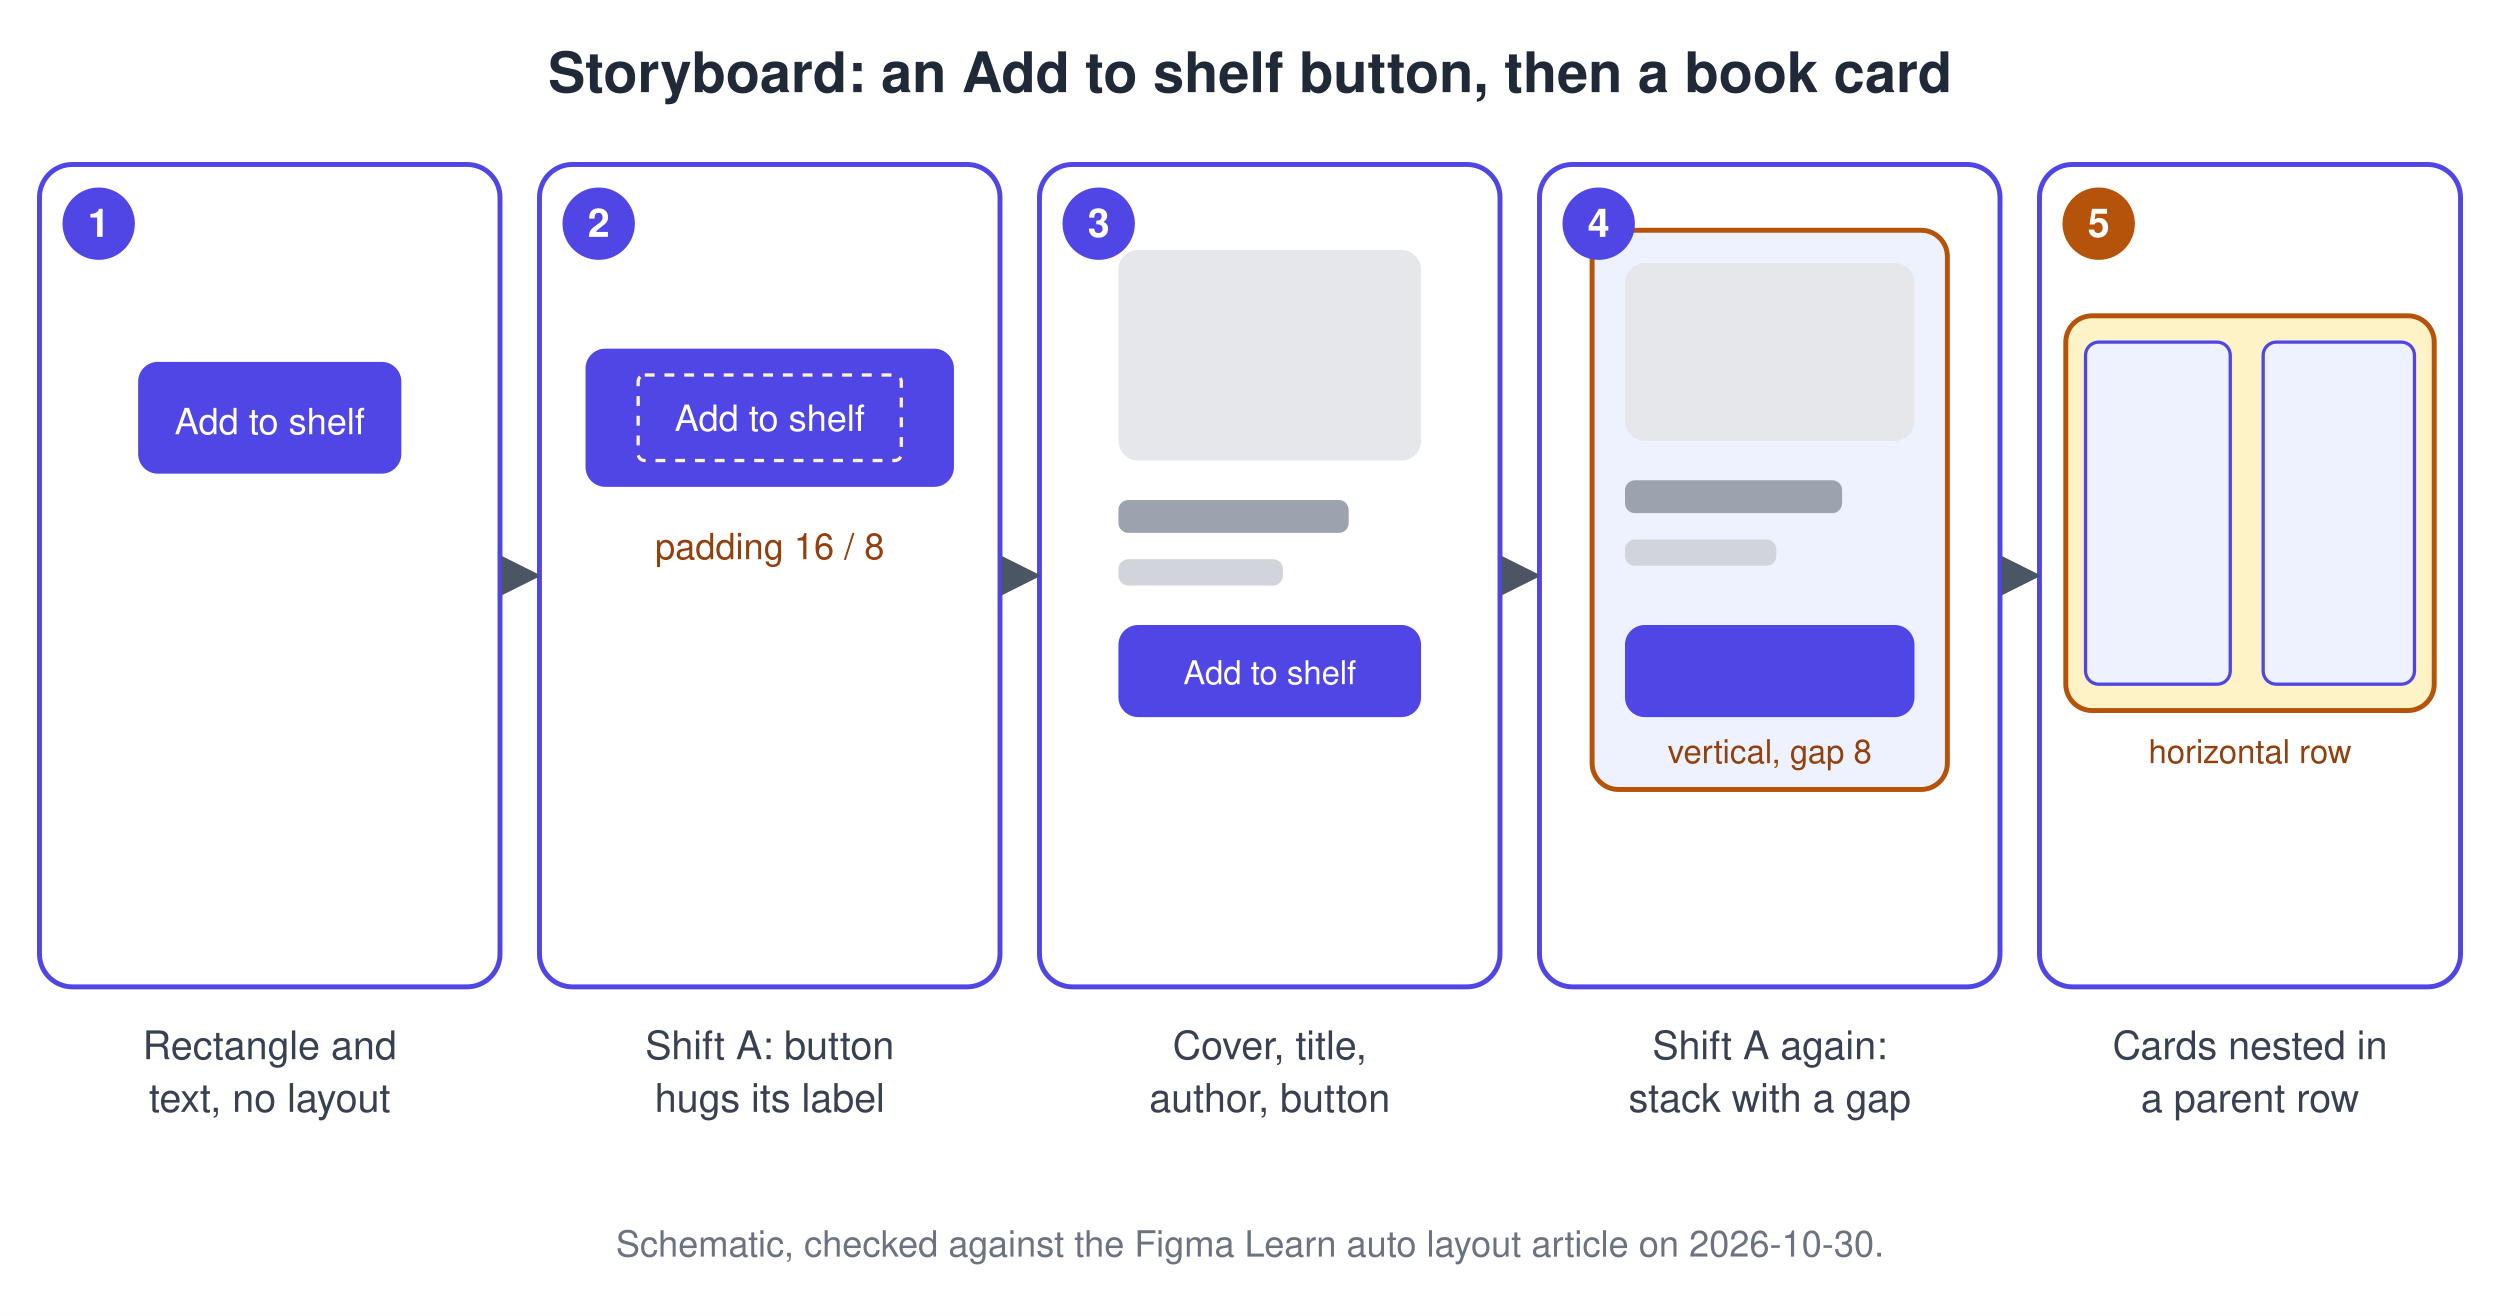
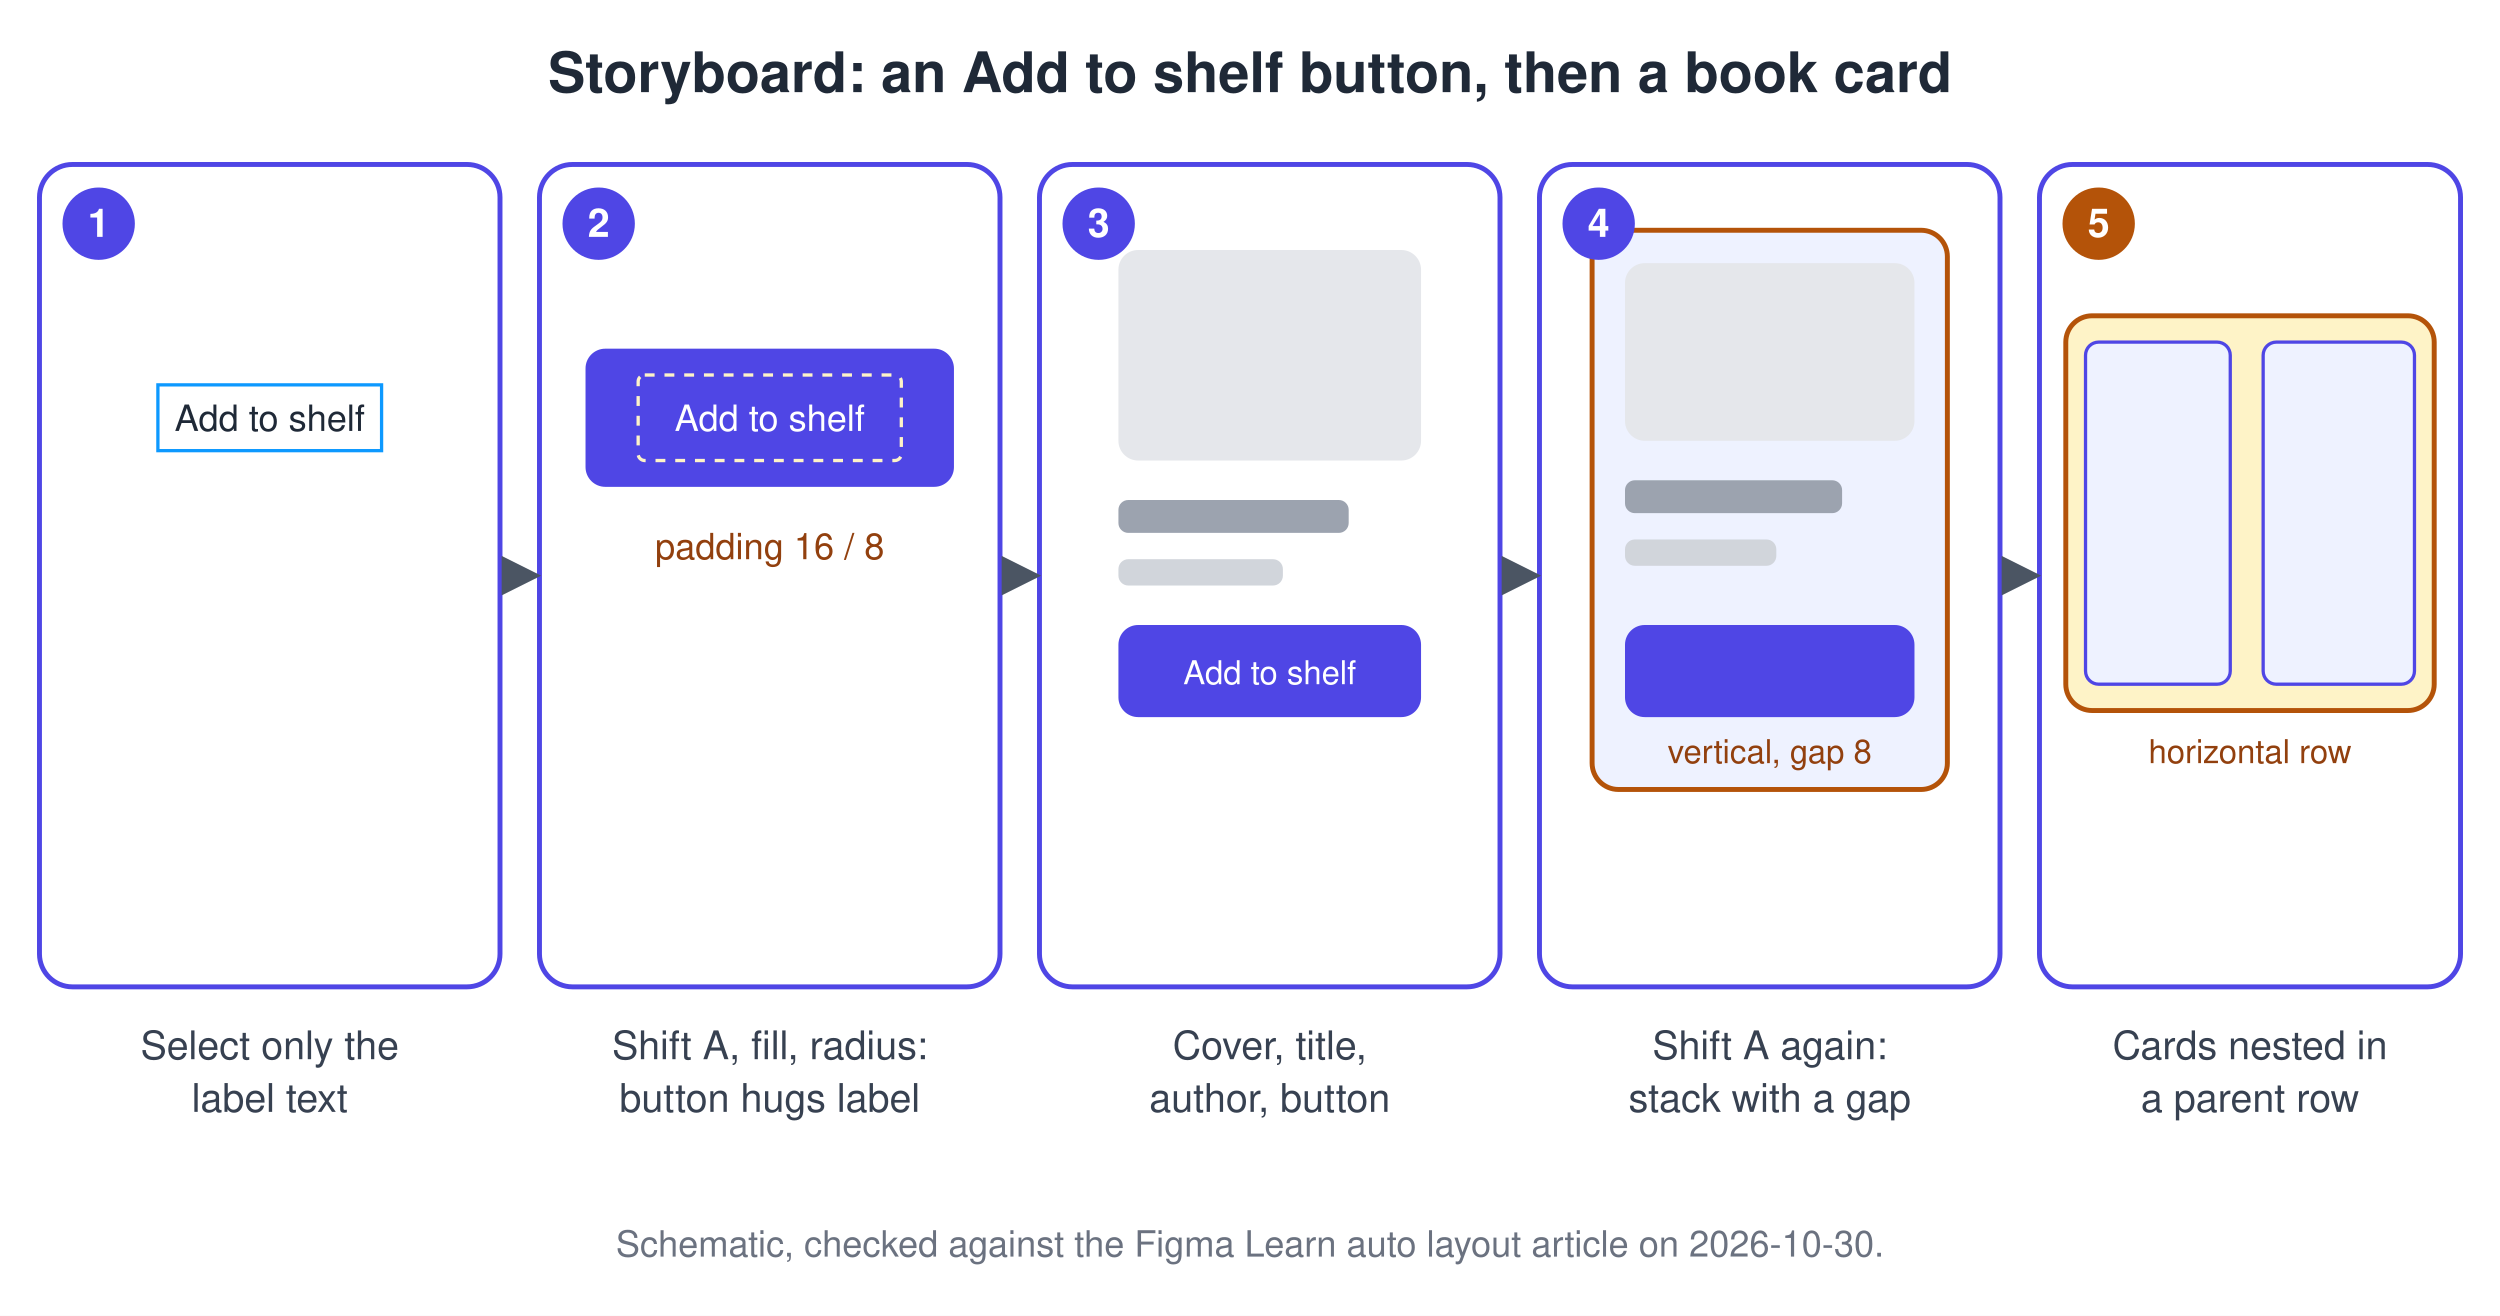
<svg xmlns="http://www.w3.org/2000/svg" viewBox="0 0 760 400" width="760" height="400" font-family="Helvetica, Arial, sans-serif">
  <defs>
    <marker id="ah" markerWidth="8" markerHeight="8" refX="7" refY="4" orient="auto">
      <path d="M0,0 L8,4 L0,8 Z" fill="#4B5563" />
    </marker>
  </defs>
  <rect width="760" height="400" fill="#FFFFFF" />
  <text x="380" y="28" font-size="17" font-weight="bold" fill="#1F2937" text-anchor="middle">Storyboard: an Add to shelf button, then a book card</text>
  <g stroke="#4F46E5" stroke-width="1.5" fill="#FFFFFF">
    <rect x="12" y="50" width="140" height="250" rx="10" />
    <rect x="164" y="50" width="140" height="250" rx="10" />
    <rect x="316" y="50" width="140" height="250" rx="10" />
    <rect x="468" y="50" width="140" height="250" rx="10" />
    <rect x="620" y="50" width="128" height="250" rx="10" />
  </g>
  <g fill="#4B5563" stroke="#4B5563" stroke-width="1.5">
    <path d="M153,175 L163,175" marker-end="url(#ah)" />
    <path d="M305,175 L315,175" marker-end="url(#ah)" />
    <path d="M457,175 L467,175" marker-end="url(#ah)" />
    <path d="M609,175 L619,175" marker-end="url(#ah)" />
  </g>
-   <rect x="42" y="110" width="80" height="34" rx="6" fill="#4F46E5" />
-   <text x="82" y="132" font-size="11" fill="#FFFFFF" text-anchor="middle">Add to shelf</text>
+   <rect x="48" y="117" width="68" height="20" fill="none" stroke="#0D99FF" stroke-width="1" />
+   <text x="82" y="131" font-size="11" fill="#1F2937" text-anchor="middle">Add to shelf</text>
  <rect x="178" y="106" width="112" height="42" rx="6" fill="#4F46E5" />
  <rect x="194" y="114" width="80" height="26" rx="2" fill="none" stroke="#FEF3C7" stroke-dasharray="3 3" />
  <text x="234" y="131" font-size="11" fill="#FFFFFF" text-anchor="middle">Add to shelf</text>
  <text x="234" y="170" font-size="11" fill="#92400E" text-anchor="middle">padding 16 / 8</text>
  <rect x="340" y="76" width="92" height="64" rx="6" fill="#E5E7EB" />
  <rect x="340" y="152" width="70" height="10" rx="3" fill="#9CA3AF" />
  <rect x="340" y="170" width="50" height="8" rx="3" fill="#D1D5DB" />
  <rect x="340" y="190" width="92" height="28" rx="6" fill="#4F46E5" />
  <text x="386" y="208" font-size="10" fill="#FFFFFF" text-anchor="middle">Add to shelf</text>
  <rect x="484" y="70" width="108" height="170" rx="8" fill="#EEF2FF" stroke="#B45309" stroke-width="1.5" />
  <rect x="494" y="80" width="88" height="54" rx="6" fill="#E5E7EB" />
  <rect x="494" y="146" width="66" height="10" rx="3" fill="#9CA3AF" />
  <rect x="494" y="164" width="46" height="8" rx="3" fill="#D1D5DB" />
  <rect x="494" y="190" width="88" height="28" rx="6" fill="#4F46E5" />
  <text x="538" y="232" font-size="10" fill="#92400E" text-anchor="middle">vertical, gap 8</text>
  <rect x="628" y="96" width="112" height="120" rx="8" fill="#FEF3C7" stroke="#B45309" stroke-width="1.5" />
  <rect x="634" y="104" width="44" height="104" rx="4" fill="#EEF2FF" stroke="#4F46E5" />
  <rect x="688" y="104" width="46" height="104" rx="4" fill="#EEF2FF" stroke="#4F46E5" />
  <text x="684" y="232" font-size="10" fill="#92400E" text-anchor="middle">horizontal row</text>
  <g fill="#4F46E5">
    <circle cx="30" cy="68" r="11" />
    <circle cx="182" cy="68" r="11" />
    <circle cx="334" cy="68" r="11" />
    <circle cx="486" cy="68" r="11" />
  </g>
  <circle cx="638" cy="68" r="11" fill="#B45309" />
  <g fill="#FFFFFF" font-size="12" font-weight="bold" text-anchor="middle">
    <text x="30" y="72">1</text>
    <text x="182" y="72">2</text>
    <text x="334" y="72">3</text>
    <text x="486" y="72">4</text>
    <text x="638" y="72">5</text>
  </g>
  <g font-size="12" fill="#374151" text-anchor="middle">
-     <text x="82" y="322">Rectangle and</text>
-     <text x="82" y="338">text, no layout</text>
-     <text x="234" y="322">Shift A: button</text>
-     <text x="234" y="338">hugs its label</text>
+     <text x="82" y="322">Select only the</text>
+     <text x="82" y="338">label text</text>
+     <text x="234" y="322">Shift A, fill, radius:</text>
+     <text x="234" y="338">button hugs label</text>
    <text x="386" y="322">Cover, title,</text>
    <text x="386" y="338">author, button</text>
    <text x="538" y="322">Shift A again:</text>
    <text x="538" y="338">stack with a gap</text>
    <text x="684" y="322">Cards nested in</text>
    <text x="684" y="338">a parent row</text>
  </g>
  <text x="380" y="382" font-size="11" fill="#6B7280" text-anchor="middle">Schematic, checked against the Figma Learn auto layout article on 2026-10-30.</text>
</svg>
